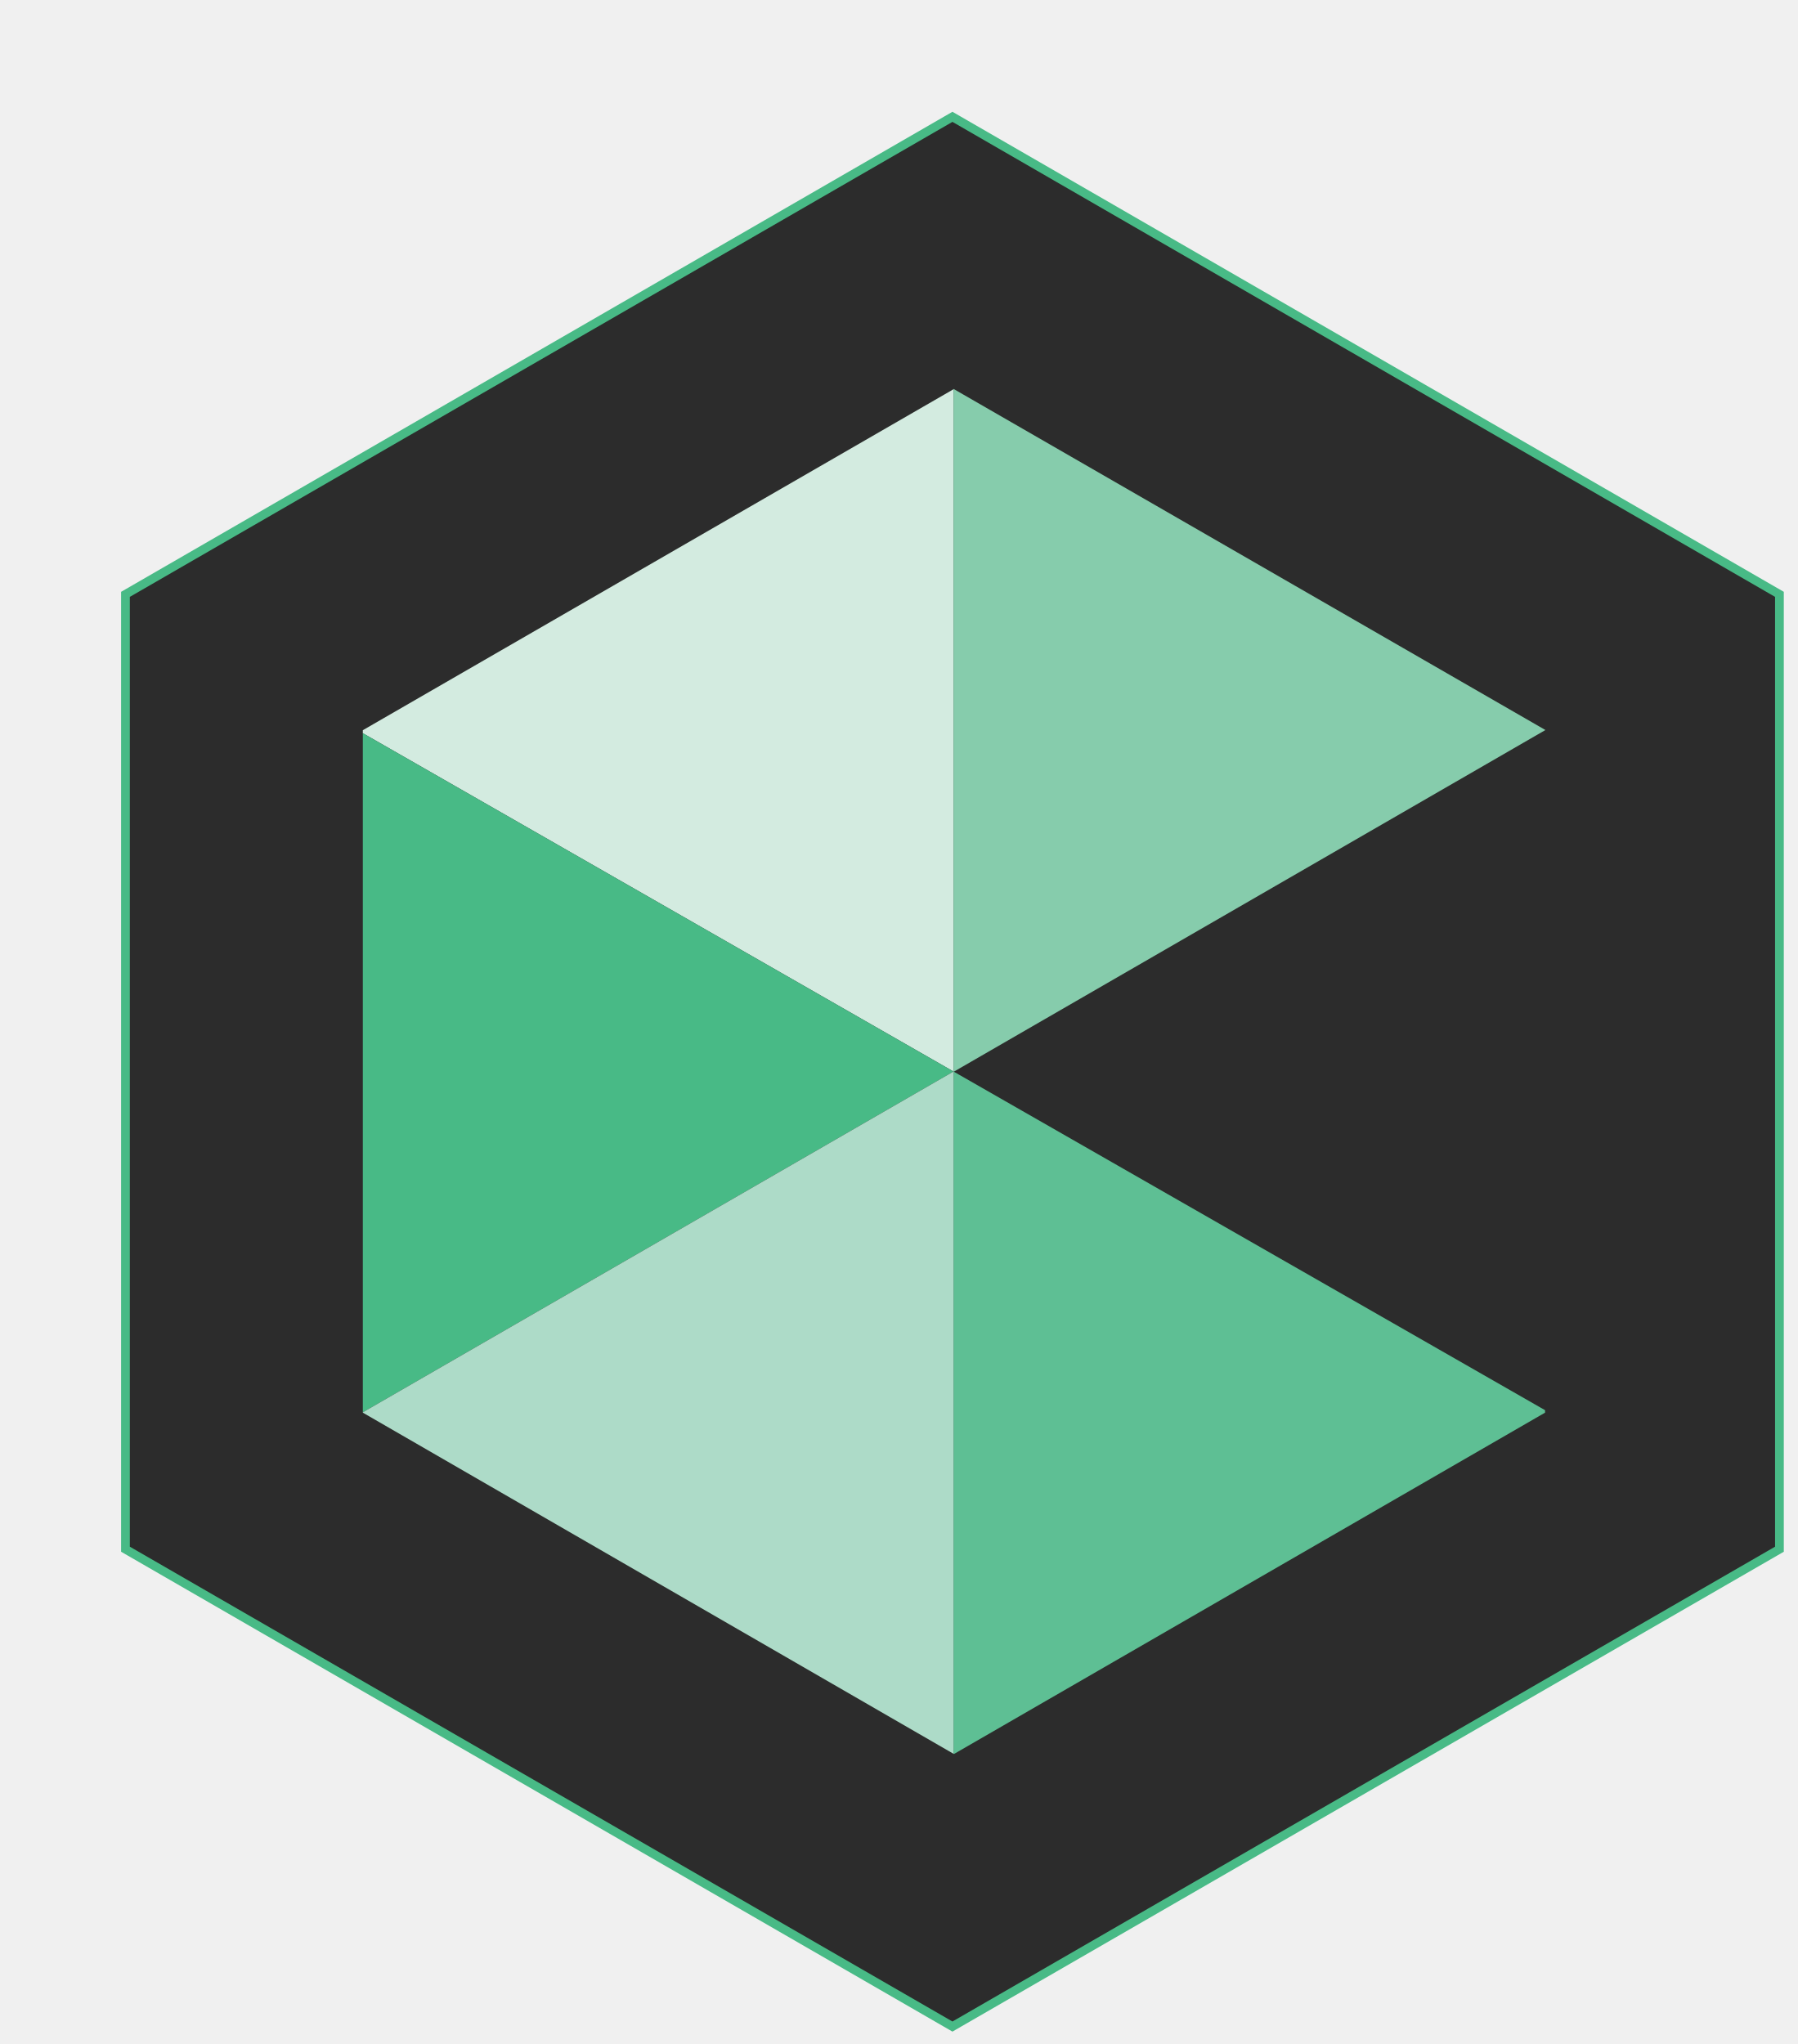
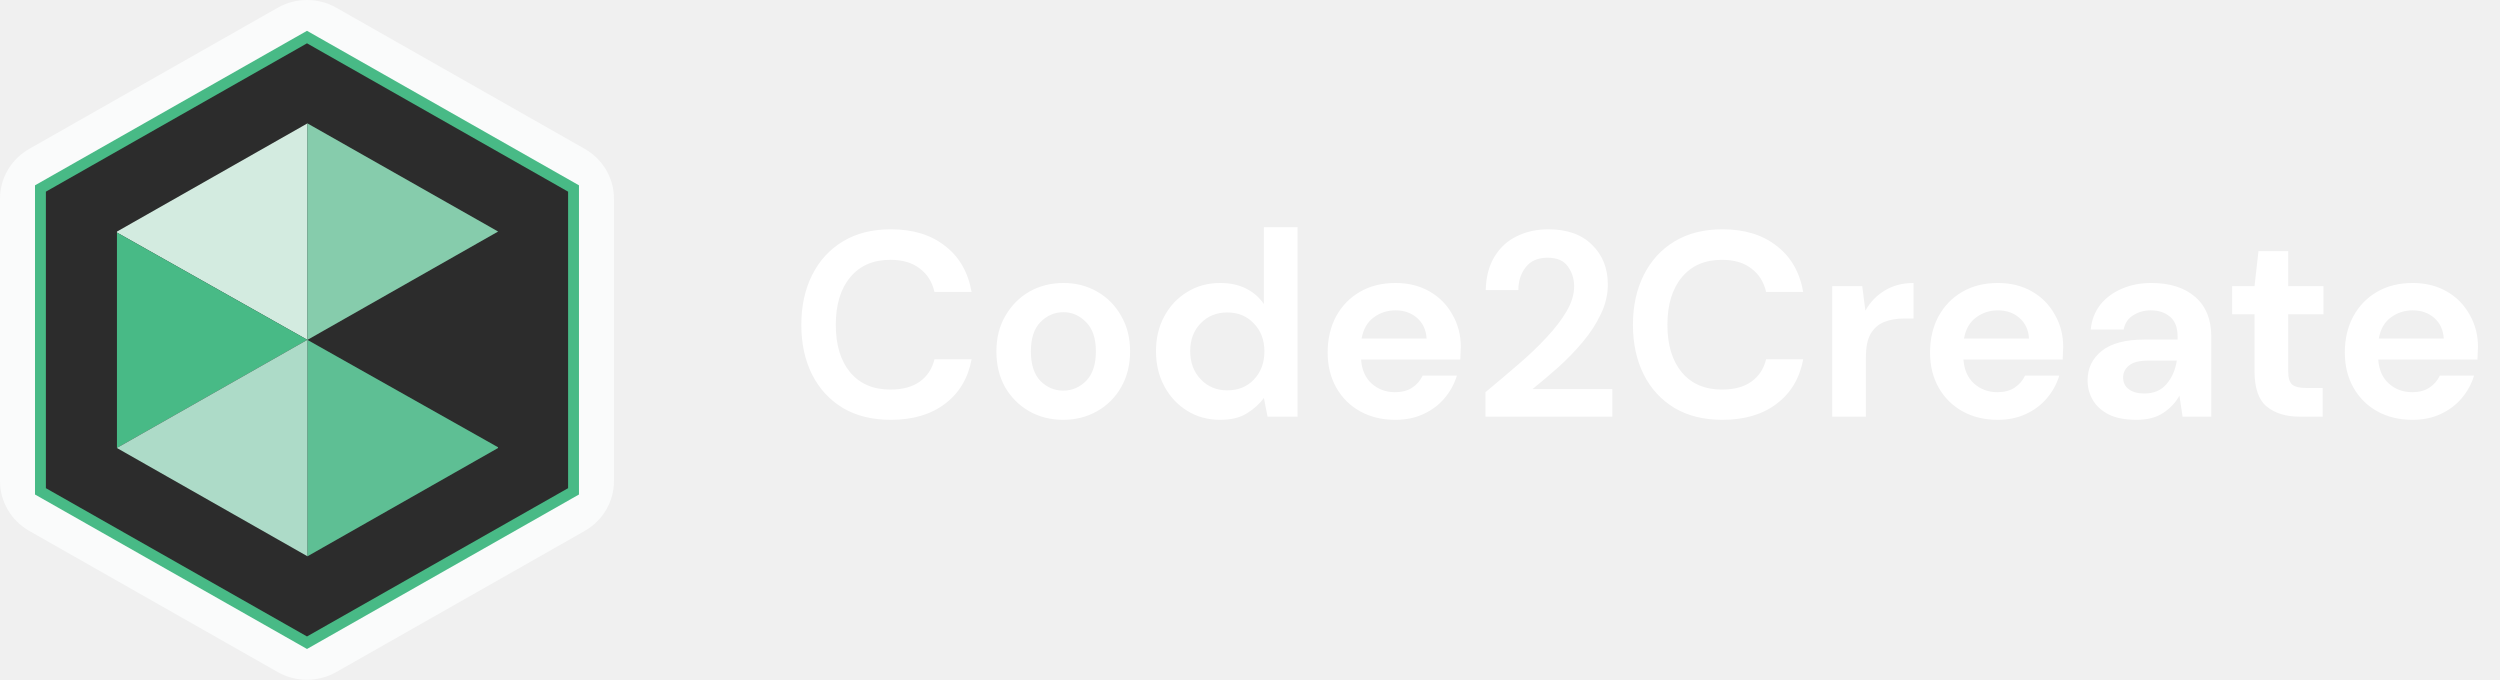
- <svg xmlns="http://www.w3.org/2000/svg" width="102" height="116" viewBox="0 0 102 116" fill="none">
-   <path d="M100.98 87.92V33.73L54.05 6.63L7.12 33.73V87.92L54.05 115.01L100.98 87.92Z" fill="#2C2C2C" stroke="#48BA86" stroke-width="0.496" stroke-miterlimit="10" />
-   <path d="M54.11 22.09L20.59 41.44V41.61L54.11 60.81V22.09Z" fill="#D3EBE0" />
-   <path d="M54.11 60.81V99.53L54.14 99.54L87.68 80.17V80.03L54.11 60.81Z" fill="#5EBF94" />
-   <path d="M54.11 60.81L20.59 41.61V80.15L54.11 60.81Z" fill="#48BA86" />
-   <path d="M20.59 80.15V80.17L54.11 99.53V60.81L20.59 80.15Z" fill="#ADDBC8" />
-   <path d="M87.7 41.43L54.11 60.83V22.07L87.7 41.43Z" fill="#86CCAC" />
+ <svg xmlns="http://www.w3.org/2000/svg" width="114" height="31" viewBox="0 0 114 31" fill="none">
+   <path d="M12.665 0.352L1.334 6.789C0.508 7.258 0 8.124 0 9.062V21.936C0 22.873 0.508 23.74 1.334 24.209L12.665 30.646C13.491 31.115 14.506 31.115 15.332 30.646L26.664 24.209C27.49 23.74 27.997 22.873 27.997 21.936V9.062C27.997 8.124 27.49 7.258 26.664 6.789L15.335 0.352C14.509 -0.117 13.491 -0.117 12.665 0.352Z" fill="#FAFBFB" />
+   <path d="M26.153 22.405V8.595L13.999 1.69L1.844 8.595V22.405L13.999 29.308L26.153 22.405Z" fill="#2C2C2C" stroke="#48BA86" stroke-width="0.496" stroke-miterlimit="10" />
+   <path d="M14.014 5.629L5.333 10.56V10.604L14.014 15.496V5.629Z" fill="#D3EBE0" />
+   <path d="M14.014 15.496V25.363L14.022 25.366L22.709 20.43V20.394L14.014 15.496Z" fill="#5EBF94" />
+   <path d="M14.014 15.496L5.333 10.604V20.425L14.014 15.496Z" fill="#48BA86" />
+   <path d="M5.333 20.425V20.43L14.014 25.363V15.496L5.333 20.425Z" fill="#ADDBC8" />
+   <path d="M22.714 10.558L14.014 15.501V5.624L22.714 10.558Z" fill="#86CCAC" />
+   <path d="M40.62 19.144C39.772 19.144 39.044 18.964 38.436 18.604C37.828 18.236 37.36 17.728 37.032 17.08C36.704 16.424 36.54 15.668 36.54 14.812C36.54 13.956 36.704 13.2 37.032 12.544C37.36 11.888 37.828 11.376 38.436 11.008C39.044 10.64 39.772 10.456 40.62 10.456C41.628 10.456 42.452 10.708 43.092 11.212C43.74 11.708 44.144 12.408 44.304 13.312H42.612C42.508 12.856 42.284 12.5 41.94 12.244C41.604 11.98 41.156 11.848 40.596 11.848C39.82 11.848 39.212 12.112 38.772 12.64C38.332 13.168 38.112 13.892 38.112 14.812C38.112 15.732 38.332 16.456 38.772 16.984C39.212 17.504 39.82 17.764 40.596 17.764C41.156 17.764 41.604 17.644 41.94 17.404C42.284 17.156 42.508 16.816 42.612 16.384H44.304C44.144 17.248 43.74 17.924 43.092 18.412C42.452 18.9 41.628 19.144 40.62 19.144ZM48.484 19.144C47.908 19.144 47.388 19.012 46.924 18.748C46.468 18.484 46.104 18.12 45.832 17.656C45.568 17.184 45.436 16.64 45.436 16.024C45.436 15.408 45.572 14.868 45.844 14.404C46.116 13.932 46.48 13.564 46.936 13.3C47.4 13.036 47.92 12.904 48.496 12.904C49.064 12.904 49.576 13.036 50.032 13.3C50.496 13.564 50.86 13.932 51.124 14.404C51.396 14.868 51.532 15.408 51.532 16.024C51.532 16.64 51.396 17.184 51.124 17.656C50.86 18.12 50.496 18.484 50.032 18.748C49.568 19.012 49.052 19.144 48.484 19.144ZM48.484 17.812C48.884 17.812 49.232 17.664 49.528 17.368C49.824 17.064 49.972 16.616 49.972 16.024C49.972 15.432 49.824 14.988 49.528 14.692C49.232 14.388 48.888 14.236 48.496 14.236C48.088 14.236 47.736 14.388 47.44 14.692C47.152 14.988 47.008 15.432 47.008 16.024C47.008 16.616 47.152 17.064 47.44 17.368C47.736 17.664 48.084 17.812 48.484 17.812ZM55.641 19.144C55.081 19.144 54.581 19.008 54.141 18.736C53.701 18.464 53.353 18.092 53.097 17.62C52.841 17.148 52.713 16.612 52.713 16.012C52.713 15.412 52.841 14.88 53.097 14.416C53.353 13.944 53.701 13.576 54.141 13.312C54.581 13.04 55.081 12.904 55.641 12.904C56.089 12.904 56.481 12.988 56.817 13.156C57.153 13.324 57.425 13.56 57.633 13.864V10.36H59.169V19H57.801L57.633 18.148C57.441 18.412 57.185 18.644 56.865 18.844C56.553 19.044 56.145 19.144 55.641 19.144ZM55.965 17.8C56.461 17.8 56.865 17.636 57.177 17.308C57.497 16.972 57.657 16.544 57.657 16.024C57.657 15.504 57.497 15.08 57.177 14.752C56.865 14.416 56.461 14.248 55.965 14.248C55.477 14.248 55.073 14.412 54.753 14.74C54.433 15.068 54.273 15.492 54.273 16.012C54.273 16.532 54.433 16.96 54.753 17.296C55.073 17.632 55.477 17.8 55.965 17.8ZM63.625 19.144C63.025 19.144 62.493 19.016 62.029 18.76C61.565 18.504 61.201 18.144 60.937 17.68C60.673 17.216 60.541 16.68 60.541 16.072C60.541 15.456 60.669 14.908 60.925 14.428C61.189 13.948 61.549 13.576 62.005 13.312C62.469 13.04 63.013 12.904 63.637 12.904C64.221 12.904 64.737 13.032 65.185 13.288C65.633 13.544 65.981 13.896 66.229 14.344C66.485 14.784 66.613 15.276 66.613 15.82C66.613 15.908 66.609 16 66.601 16.096C66.601 16.192 66.597 16.292 66.589 16.396H62.065C62.097 16.86 62.257 17.224 62.545 17.488C62.841 17.752 63.197 17.884 63.613 17.884C63.925 17.884 64.185 17.816 64.393 17.68C64.609 17.536 64.769 17.352 64.873 17.128H66.433C66.321 17.504 66.133 17.848 65.869 18.16C65.613 18.464 65.293 18.704 64.909 18.88C64.533 19.056 64.105 19.144 63.625 19.144ZM63.637 14.152C63.261 14.152 62.929 14.26 62.641 14.476C62.353 14.684 62.169 15.004 62.089 15.436H65.053C65.029 15.044 64.885 14.732 64.621 14.5C64.357 14.268 64.029 14.152 63.637 14.152ZM67.737 19V17.884C68.249 17.46 68.745 17.04 69.225 16.624C69.713 16.208 70.145 15.796 70.521 15.388C70.905 14.98 71.209 14.584 71.433 14.2C71.665 13.808 71.781 13.428 71.781 13.06C71.781 12.716 71.685 12.412 71.493 12.148C71.309 11.884 71.001 11.752 70.569 11.752C70.129 11.752 69.797 11.896 69.573 12.184C69.349 12.472 69.237 12.82 69.237 13.228H67.749C67.765 12.612 67.901 12.1 68.157 11.692C68.413 11.276 68.753 10.968 69.177 10.768C69.601 10.56 70.077 10.456 70.605 10.456C71.461 10.456 72.125 10.692 72.597 11.164C73.077 11.628 73.317 12.232 73.317 12.976C73.317 13.44 73.209 13.892 72.993 14.332C72.785 14.772 72.509 15.196 72.165 15.604C71.821 16.012 71.449 16.396 71.049 16.756C70.649 17.108 70.261 17.436 69.885 17.74H73.521V19H67.737ZM78.542 19.144C77.694 19.144 76.966 18.964 76.358 18.604C75.75 18.236 75.282 17.728 74.954 17.08C74.626 16.424 74.462 15.668 74.462 14.812C74.462 13.956 74.626 13.2 74.954 12.544C75.282 11.888 75.75 11.376 76.358 11.008C76.966 10.64 77.694 10.456 78.542 10.456C79.55 10.456 80.374 10.708 81.014 11.212C81.662 11.708 82.066 12.408 82.226 13.312H80.534C80.43 12.856 80.206 12.5 79.862 12.244C79.526 11.98 79.078 11.848 78.518 11.848C77.742 11.848 77.134 12.112 76.694 12.64C76.254 13.168 76.034 13.892 76.034 14.812C76.034 15.732 76.254 16.456 76.694 16.984C77.134 17.504 77.742 17.764 78.518 17.764C79.078 17.764 79.526 17.644 79.862 17.404C80.206 17.156 80.43 16.816 80.534 16.384H82.226C82.066 17.248 81.662 17.924 81.014 18.412C80.374 18.9 79.55 19.144 78.542 19.144ZM83.549 19V13.048H84.918L85.061 14.164C85.278 13.78 85.57 13.476 85.938 13.252C86.314 13.02 86.754 12.904 87.257 12.904V14.524H86.826C86.49 14.524 86.189 14.576 85.925 14.68C85.662 14.784 85.454 14.964 85.302 15.22C85.157 15.476 85.085 15.832 85.085 16.288V19H83.549ZM91.094 19.144C90.494 19.144 89.962 19.016 89.498 18.76C89.034 18.504 88.67 18.144 88.406 17.68C88.142 17.216 88.01 16.68 88.01 16.072C88.01 15.456 88.138 14.908 88.394 14.428C88.658 13.948 89.018 13.576 89.474 13.312C89.938 13.04 90.482 12.904 91.106 12.904C91.69 12.904 92.206 13.032 92.654 13.288C93.102 13.544 93.45 13.896 93.698 14.344C93.954 14.784 94.082 15.276 94.082 15.82C94.082 15.908 94.078 16 94.07 16.096C94.07 16.192 94.066 16.292 94.058 16.396H89.534C89.566 16.86 89.726 17.224 90.014 17.488C90.31 17.752 90.666 17.884 91.082 17.884C91.394 17.884 91.654 17.816 91.862 17.68C92.078 17.536 92.238 17.352 92.342 17.128H93.902C93.79 17.504 93.602 17.848 93.338 18.16C93.082 18.464 92.762 18.704 92.378 18.88C92.002 19.056 91.574 19.144 91.094 19.144ZM91.106 14.152C90.73 14.152 90.398 14.26 90.11 14.476C89.822 14.684 89.638 15.004 89.558 15.436H92.522C92.498 15.044 92.354 14.732 92.09 14.5C91.826 14.268 91.498 14.152 91.106 14.152ZM97.426 19.144C96.914 19.144 96.494 19.064 96.166 18.904C95.838 18.736 95.594 18.516 95.434 18.244C95.274 17.972 95.194 17.672 95.194 17.344C95.194 16.792 95.41 16.344 95.842 16C96.274 15.656 96.922 15.484 97.786 15.484H99.298V15.34C99.298 14.932 99.182 14.632 98.95 14.44C98.718 14.248 98.43 14.152 98.086 14.152C97.774 14.152 97.502 14.228 97.27 14.38C97.038 14.524 96.894 14.74 96.838 15.028H95.338C95.378 14.596 95.522 14.22 95.77 13.9C96.026 13.58 96.354 13.336 96.754 13.168C97.154 12.992 97.602 12.904 98.098 12.904C98.946 12.904 99.614 13.116 100.102 13.54C100.59 13.964 100.834 14.564 100.834 15.34V19H99.526L99.382 18.04C99.206 18.36 98.958 18.624 98.638 18.832C98.326 19.04 97.922 19.144 97.426 19.144ZM97.774 17.944C98.214 17.944 98.554 17.8 98.794 17.512C99.042 17.224 99.198 16.868 99.262 16.444H97.954C97.546 16.444 97.254 16.52 97.078 16.672C96.902 16.816 96.814 16.996 96.814 17.212C96.814 17.444 96.902 17.624 97.078 17.752C97.254 17.88 97.486 17.944 97.774 17.944ZM104.87 19C104.246 19 103.746 18.848 103.37 18.544C102.994 18.24 102.806 17.7 102.806 16.924V14.332H101.786V13.048H102.806L102.986 11.452H104.342V13.048H105.95V14.332H104.342V16.936C104.342 17.224 104.402 17.424 104.521 17.536C104.65 17.64 104.866 17.692 105.17 17.692H105.914V19H104.87ZM110.008 19.144C109.408 19.144 108.876 19.016 108.412 18.76C107.948 18.504 107.584 18.144 107.32 17.68C107.056 17.216 106.924 16.68 106.924 16.072C106.924 15.456 107.052 14.908 107.308 14.428C107.572 13.948 107.932 13.576 108.388 13.312C108.852 13.04 109.396 12.904 110.02 12.904C110.604 12.904 111.12 13.032 111.568 13.288C112.016 13.544 112.364 13.896 112.612 14.344C112.868 14.784 112.996 15.276 112.996 15.82C112.996 15.908 112.992 16 112.984 16.096C112.984 16.192 112.98 16.292 112.972 16.396H108.448C108.48 16.86 108.64 17.224 108.928 17.488C109.224 17.752 109.58 17.884 109.996 17.884C110.308 17.884 110.568 17.816 110.776 17.68C110.992 17.536 111.152 17.352 111.256 17.128H112.816C112.704 17.504 112.516 17.848 112.252 18.16C111.996 18.464 111.676 18.704 111.292 18.88C110.916 19.056 110.488 19.144 110.008 19.144ZM110.02 14.152C109.644 14.152 109.312 14.26 109.024 14.476C108.736 14.684 108.552 15.004 108.472 15.436H111.436C111.412 15.044 111.268 14.732 111.004 14.5C110.74 14.268 110.412 14.152 110.02 14.152Z" fill="white" />
</svg>
